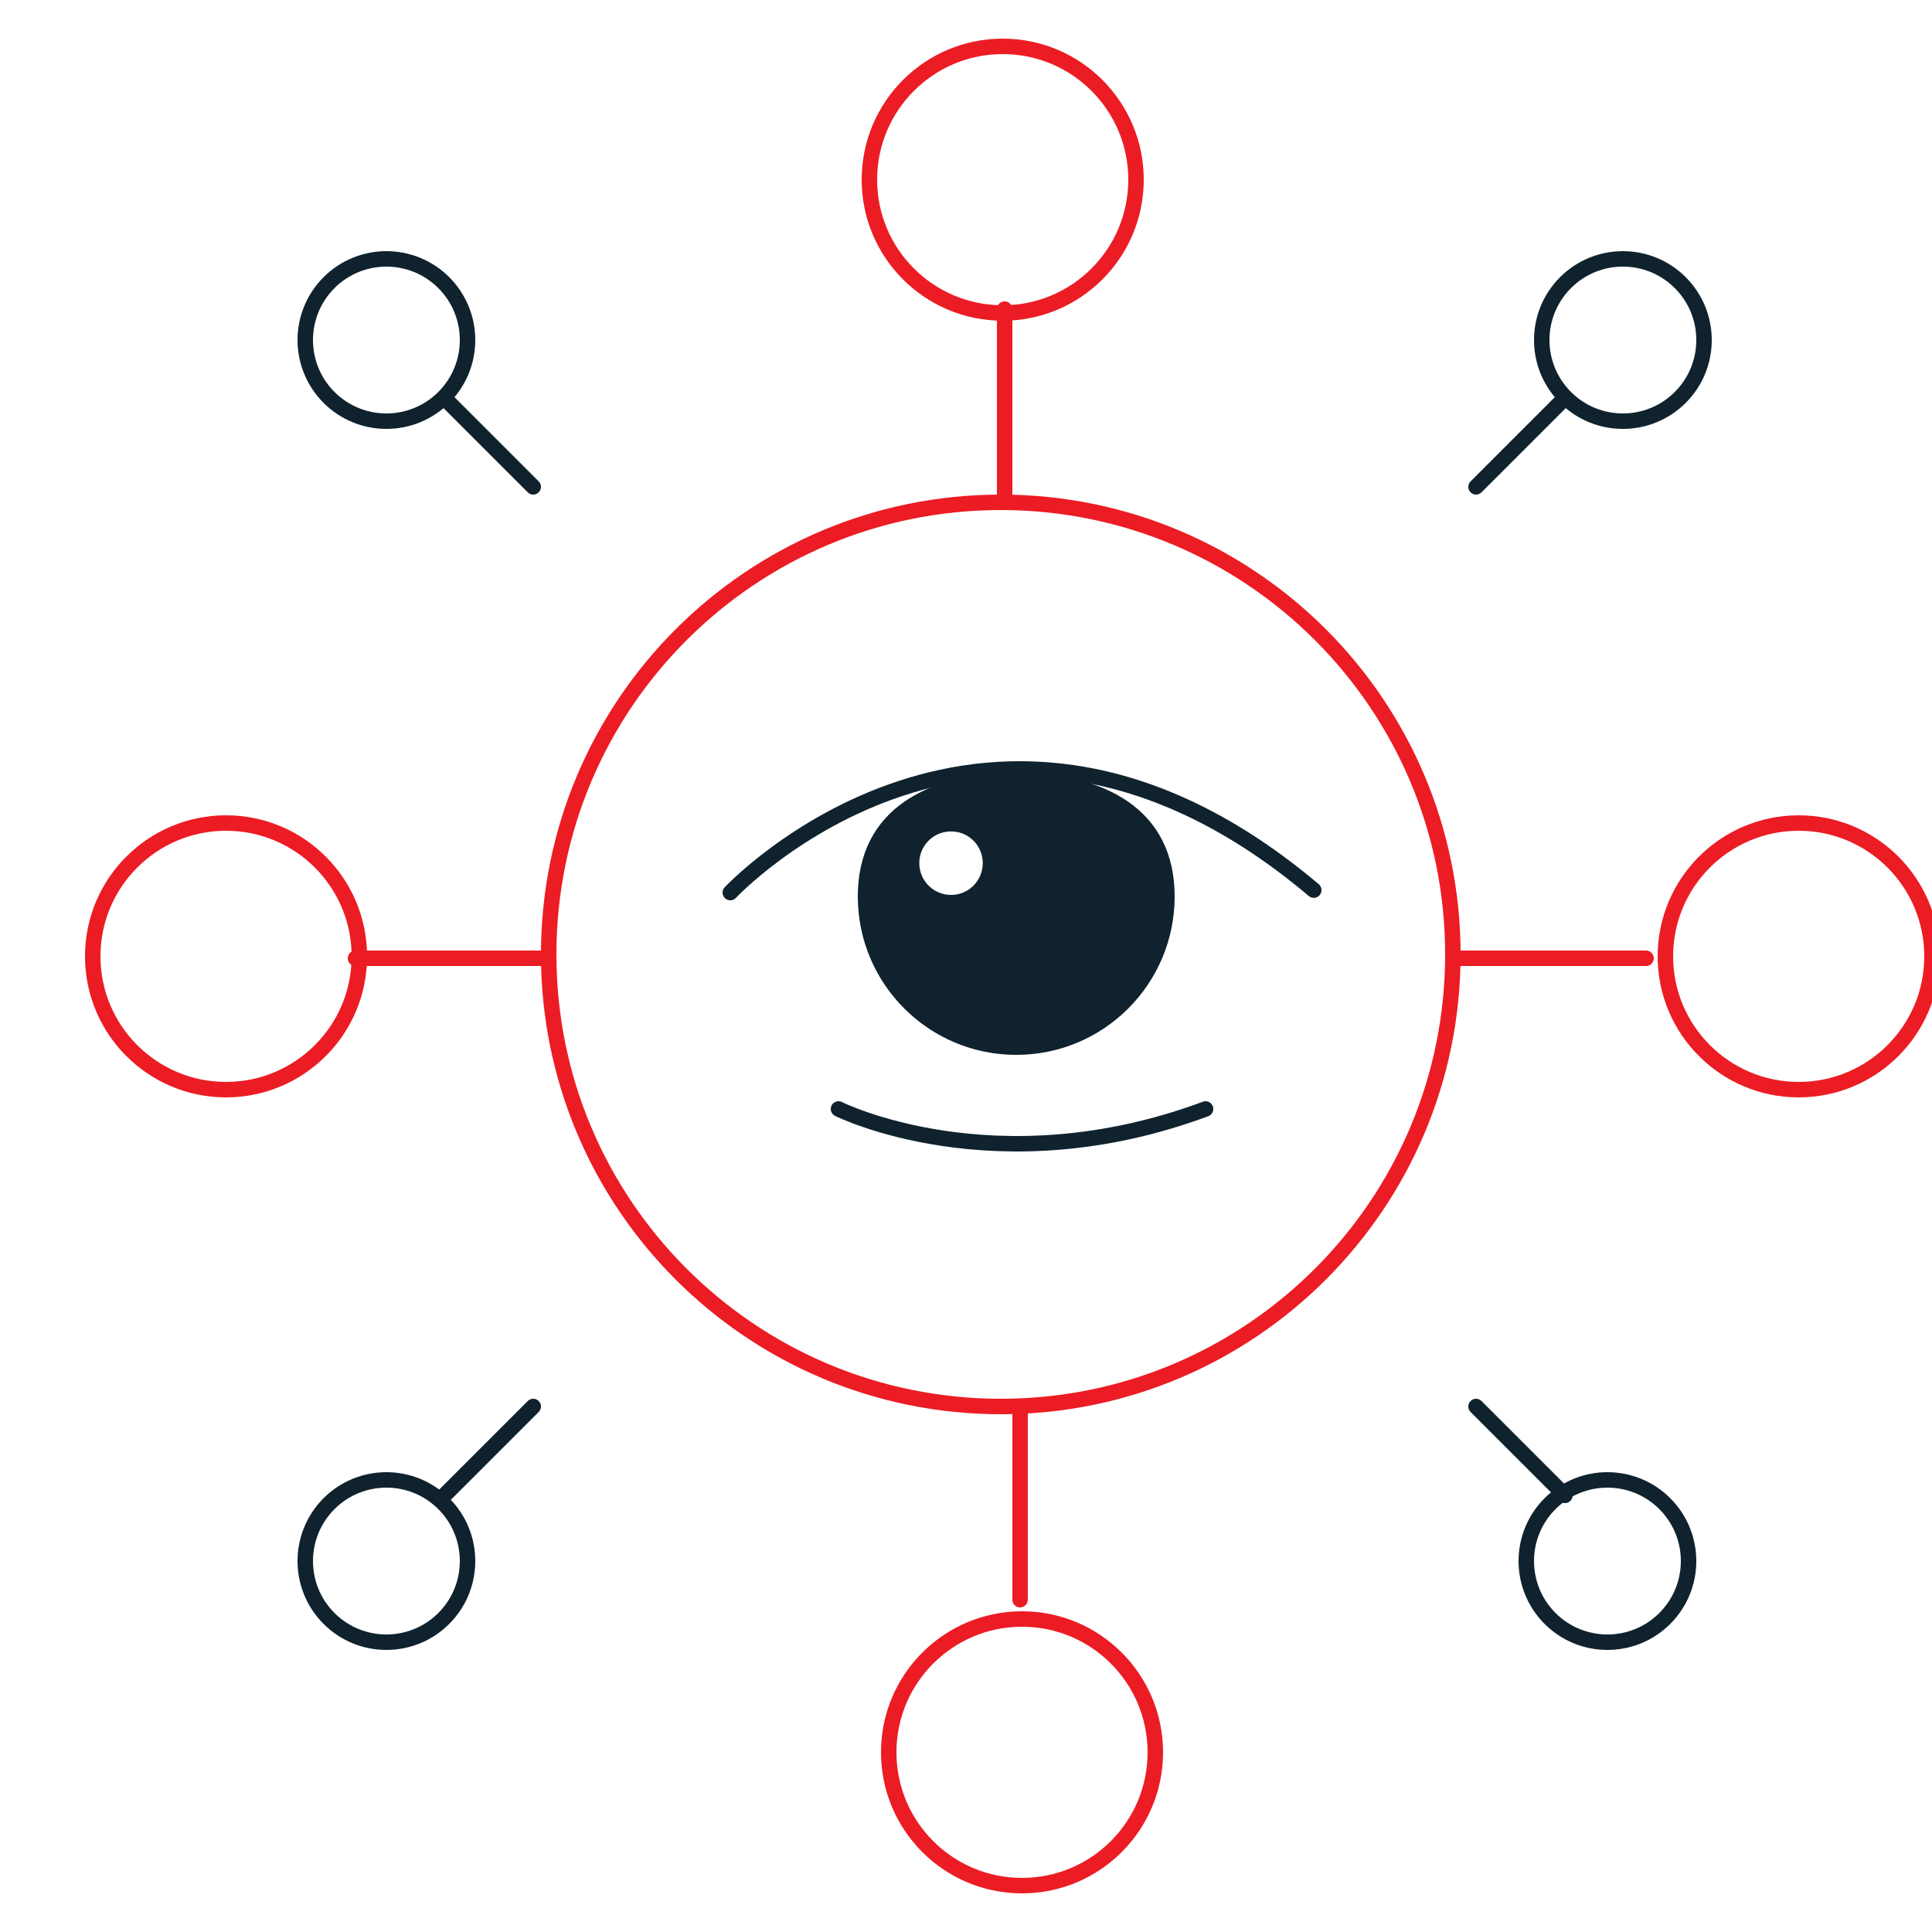
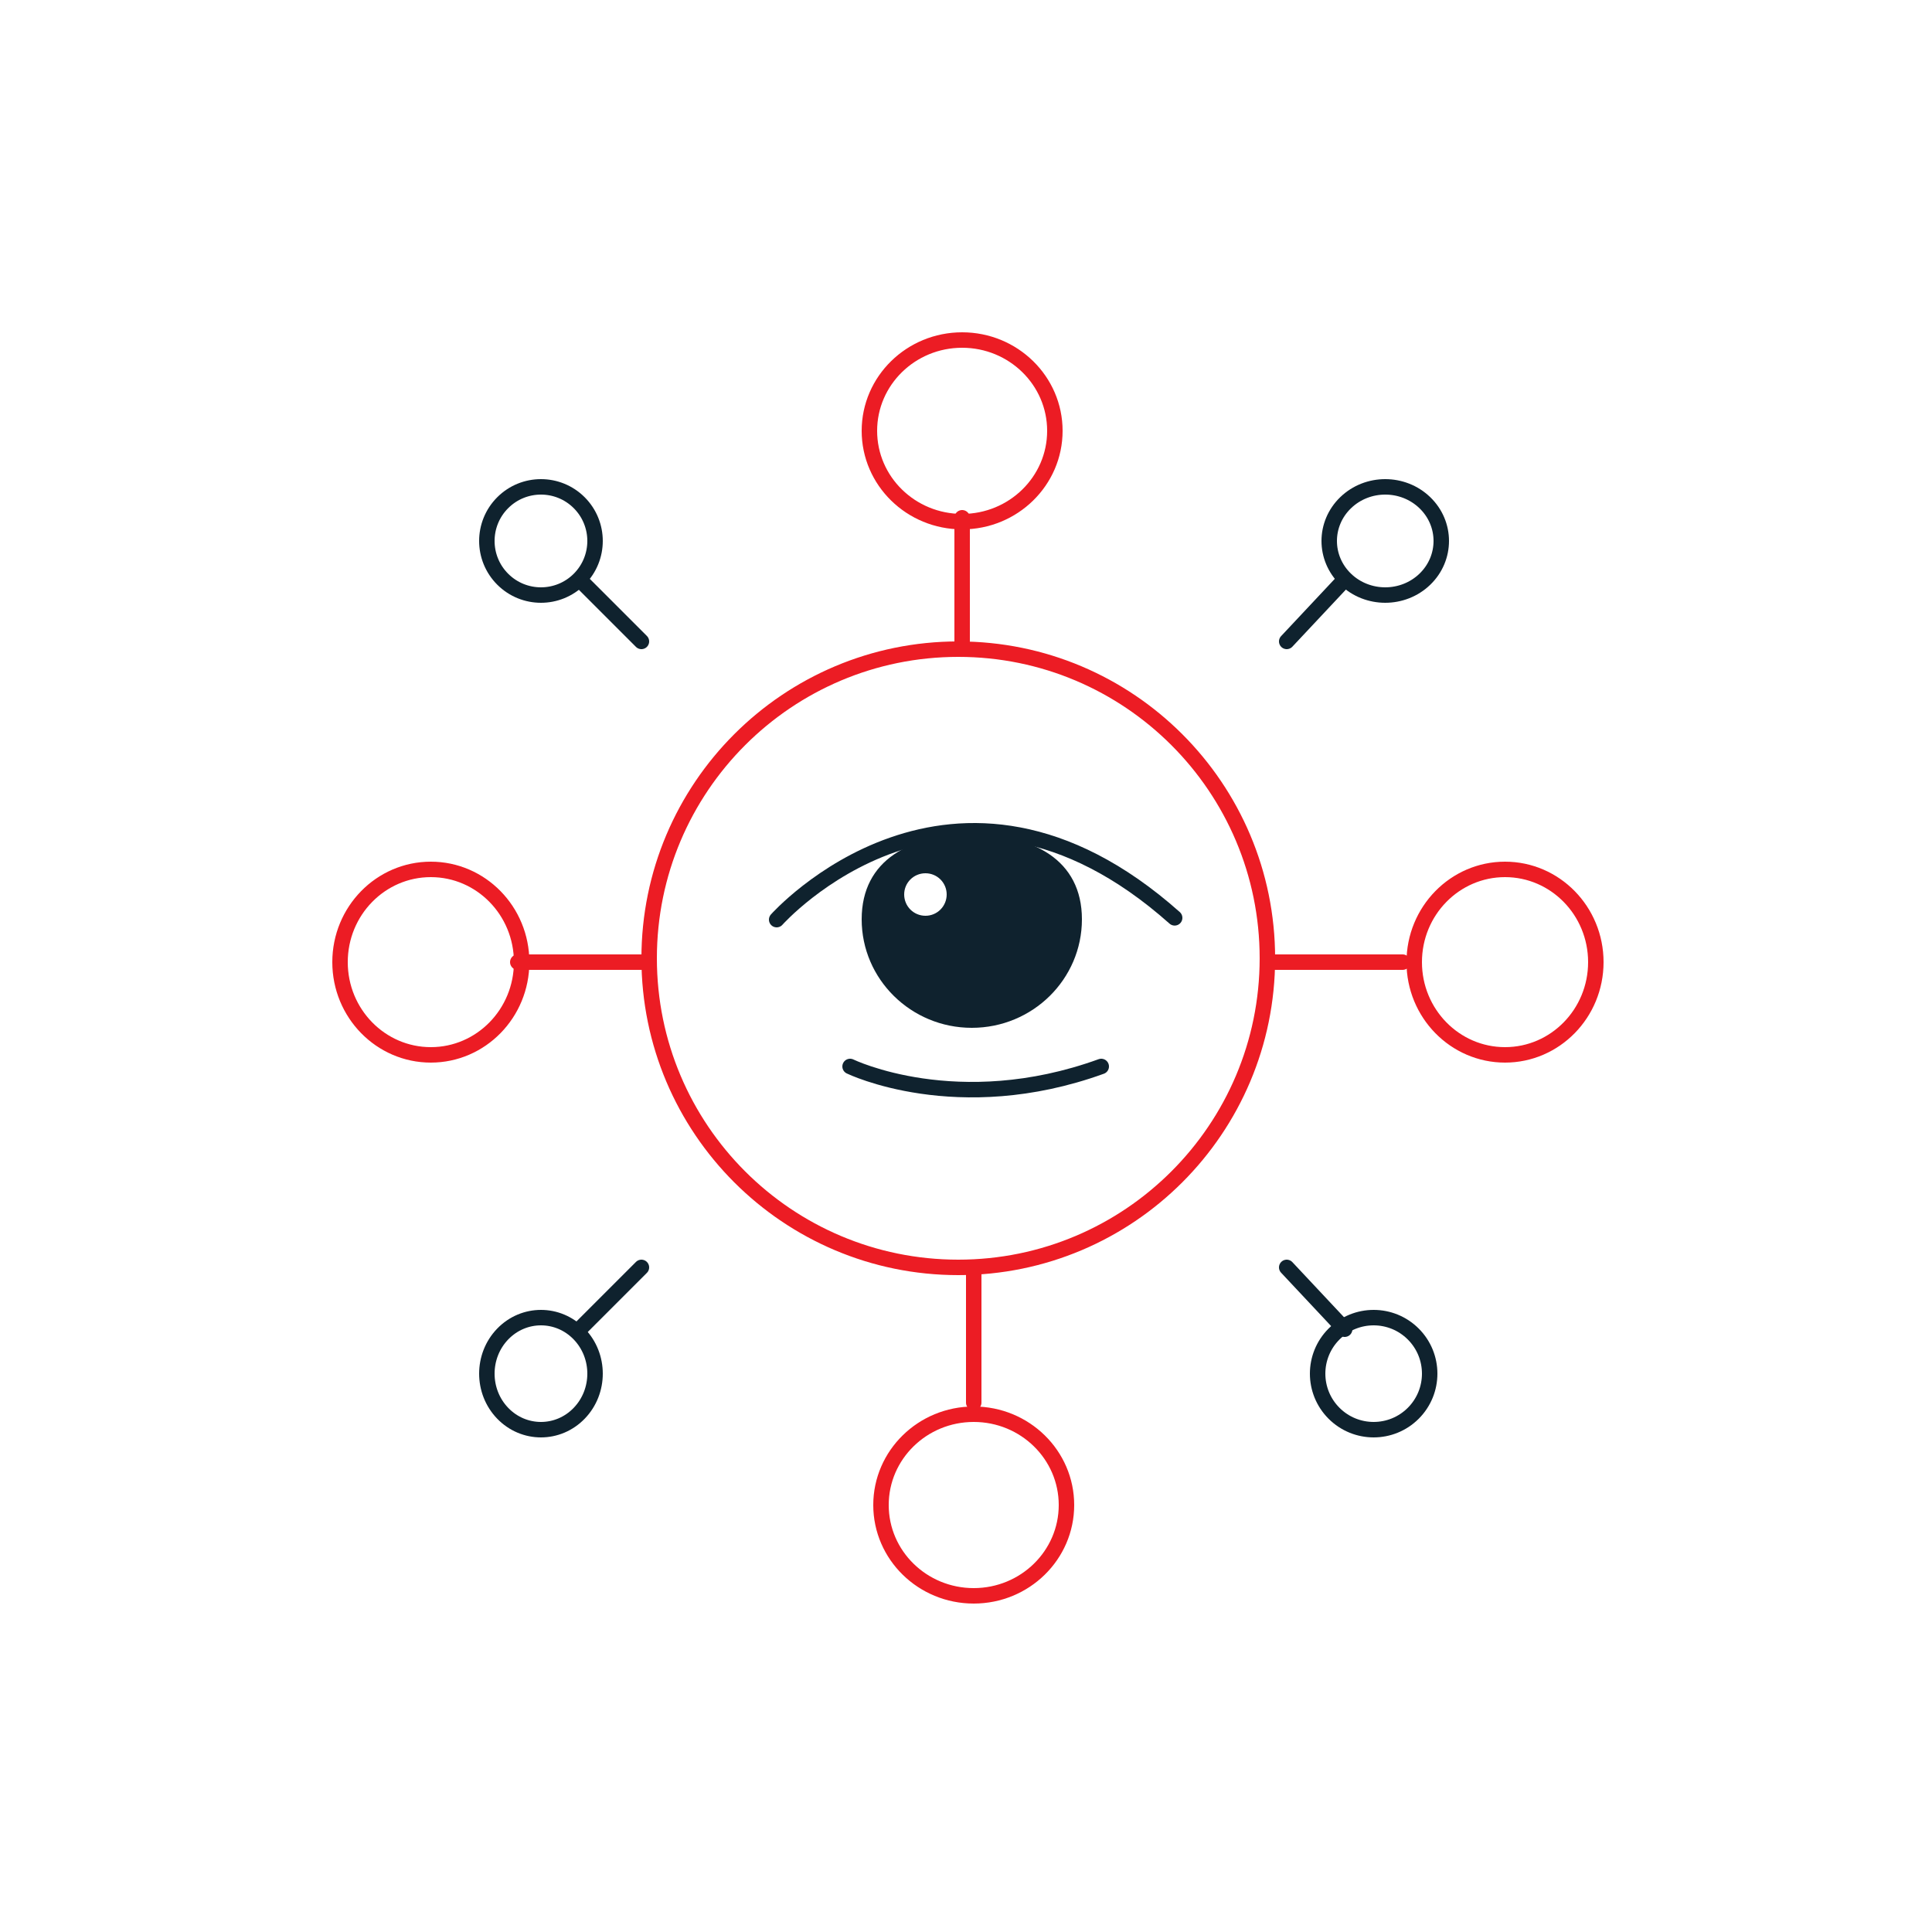
<svg xmlns="http://www.w3.org/2000/svg" width="500px" height="500px" viewBox="0 0 500 500" version="1.1">
  <g id="visibility" stroke="none" stroke-width="1" fill="none" fill-rule="evenodd">
-     <path d="M376,247 C376,311.62 323.617,364 258.998,364 C194.383,364 142,311.62 142,247 C142,182.38 194.383,130 258.998,130 C323.617,130 376,182.38 376,247 Z" id="Stroke-1" stroke="#EC1C24" stroke-width="4" stroke-linecap="round" stroke-linejoin="round" />
-     <path d="M260,130 L260,80" id="Stroke-3" stroke="#EC1C24" stroke-width="4" stroke-linecap="round" stroke-linejoin="round" />
-     <path d="M294,46.5 C294,65.553 278.553,81 259.5,81 C240.447,81 225,65.553 225,46.5 C225,27.447 240.447,12 259.5,12 C278.553,12 294,27.447 294,46.5 Z" id="Stroke-5" stroke="#EC1C24" stroke-width="4" stroke-linecap="round" stroke-linejoin="round" />
-     <path d="M376,248 L426,248" id="Stroke-7" stroke="#EC1C24" stroke-width="4" stroke-linecap="round" stroke-linejoin="round" />
-     <path d="M465.5,282 C446.447,282 431,266.554 431,247.498 C431,228.446 446.447,213 465.5,213 C484.553,213 500,228.446 500,247.498 C500,266.554 484.553,282 465.5,282 Z" id="Stroke-9" stroke="#EC1C24" stroke-width="4" stroke-linecap="round" stroke-linejoin="round" />
-     <path d="M264,364 L264,414" id="Stroke-11" stroke="#EC1C24" stroke-width="4" stroke-linecap="round" stroke-linejoin="round" />
-     <path d="M230,453.5 C230,434.447 245.446,419 264.498,419 C283.554,419 299,434.447 299,453.5 C299,472.553 283.554,488 264.498,488 C245.446,488 230,472.553 230,453.5 Z" id="Stroke-13" stroke="#EC1C24" stroke-width="4" stroke-linecap="round" stroke-linejoin="round" />
-     <path d="M142,248 L92,248" id="Stroke-15" stroke="#EC1C24" stroke-width="4" stroke-linecap="round" stroke-linejoin="round" />
-     <path d="M58.498,213 C77.554,213 93,228.446 93,247.498 C93,266.554 77.554,282 58.498,282 C39.446,282 24,266.554 24,247.498 C24,228.446 39.446,213 58.498,213 Z" id="Stroke-17" stroke="#EC1C24" stroke-width="4" stroke-linecap="round" stroke-linejoin="round" />
-     <path d="M138,126 L115,103" id="Stroke-19" stroke="#0F222E" stroke-width="4" stroke-linecap="round" stroke-linejoin="round" />
-     <path d="M114.851,73.151 C123.05,81.352 123.05,94.648 114.851,102.849 C106.65,111.05 93.35,111.05 85.151,102.849 C76.95,94.648 76.95,81.352 85.151,73.151 C93.35,64.95 106.65,64.95 114.851,73.151 Z" id="Stroke-21" stroke="#0F222E" stroke-width="4" stroke-linecap="round" stroke-linejoin="round" />
-     <path d="M382,126 L405,103" id="Stroke-23" stroke="#0F222E" stroke-width="4" stroke-linecap="round" stroke-linejoin="round" />
-     <path d="M434.851,102.851 C426.65,111.05 413.35,111.05 405.151,102.851 C396.95,94.65 396.95,81.35 405.151,73.151 C413.35,64.95 426.65,64.95 434.851,73.151 C443.05,81.35 443.05,94.65 434.851,102.851 Z" id="Stroke-25" stroke="#0F222E" stroke-width="4" stroke-linecap="round" stroke-linejoin="round" />
-     <path d="M382,364 L405,387" id="Stroke-27" stroke="#0F222E" stroke-width="4" stroke-linecap="round" stroke-linejoin="round" />
-     <path d="M401.151,418.851 C392.95,410.65 392.95,397.35 401.151,389.151 C409.352,380.95 422.648,380.95 430.849,389.151 C439.05,397.35 439.05,410.65 430.849,418.851 C422.648,427.05 409.352,427.05 401.151,418.851 Z" id="Stroke-29" stroke="#0F222E" stroke-width="4" stroke-linecap="round" stroke-linejoin="round" />
-     <path d="M138,364 L115,387" id="Stroke-31" stroke="#0F222E" stroke-width="4" stroke-linecap="round" stroke-linejoin="round" />
-     <path d="M85.149,389.149 C93.35,380.95 106.65,380.95 114.849,389.149 C123.05,397.35 123.05,410.65 114.849,418.849 C106.65,427.05 93.35,427.05 85.149,418.849 C76.95,410.65 76.95,397.35 85.149,389.149 Z" id="Stroke-33" stroke="#0F222E" stroke-width="4" stroke-linecap="round" stroke-linejoin="round" />
-     <path d="M189,231 C189,231 255.959,159.43 340,230.357" id="Stroke-35" stroke="#0F222E" stroke-width="4" stroke-linecap="round" stroke-linejoin="round" />
-     <path d="M217,287 C217,287 257.515,307.25 312,287" id="Stroke-37" stroke="#0F222E" stroke-width="4" stroke-linecap="round" stroke-linejoin="round" />
-     <path d="M246.14,231.604 C241.572,231.604 237.911,227.936 237.911,223.365 C237.911,218.83 241.572,215.169 246.14,215.169 C250.671,215.169 254.336,218.83 254.336,223.365 C254.336,227.936 250.671,231.604 246.14,231.604 M262.996,200 C240.376,200 222,209.324 222,231.999 C222,254.642 240.376,273 262.996,273 C285.653,273 304,254.642 304,231.999 C304,209.324 285.653,200 262.996,200" id="Fill-39" fill="#0F222E" />
+     <path d="M328,248 C328,292.185 292.183,328 247.999,328 C203.817,328 168,292.185 168,248 C168,203.815 203.817,168 247.999,168 C292.183,168 328,203.815 328,248 Z" id="Stroke-1" stroke="#EC1C24" stroke-width="4" stroke-linecap="round" stroke-linejoin="round" />
+     <path d="M249,168 L249,134" id="Stroke-3" stroke="#EC1C24" stroke-width="4" stroke-linecap="round" stroke-linejoin="round" />
+     <path d="M273,111.5 C273,124.478 262.254,135 249,135 C235.746,135 225,124.478 225,111.5 C225,98.522 235.746,88 249,88 C262.254,88 273,98.522 273,111.5 Z" id="Stroke-5" stroke="#EC1C24" stroke-width="4" stroke-linecap="round" stroke-linejoin="round" />
+     <path d="M328,249 L363,249" id="Stroke-7" stroke="#EC1C24" stroke-width="4" stroke-linecap="round" stroke-linejoin="round" />
+     <path d="M389.5,273 C376.522,273 366,262.255 366,248.999 C366,235.745 376.522,225 389.5,225 C402.478,225 413,235.745 413,248.999 C413,262.255 402.478,273 389.5,273 Z" id="Stroke-9" stroke="#EC1C24" stroke-width="4" stroke-linecap="round" stroke-linejoin="round" />
+     <path d="M252,328 L252,363" id="Stroke-11" stroke="#EC1C24" stroke-width="4" stroke-linecap="round" stroke-linejoin="round" />
+     <path d="M228,389.5 C228,376.522 238.745,366 251.999,366 C265.255,366 276,376.522 276,389.5 C276,402.478 265.255,413 251.999,413 C238.745,413 228,402.478 228,389.5 Z" id="Stroke-13" stroke="#EC1C24" stroke-width="4" stroke-linecap="round" stroke-linejoin="round" />
+     <path d="M168,249 L134,249" id="Stroke-15" stroke="#EC1C24" stroke-width="4" stroke-linecap="round" stroke-linejoin="round" />
+     <path d="M111.499,225 C124.479,225 135,235.745 135,248.999 C135,262.255 124.479,273 111.499,273 C98.521,273 88,262.255 88,248.999 C88,235.745 98.521,225 111.499,225 Z" id="Stroke-17" stroke="#EC1C24" stroke-width="4" stroke-linecap="round" stroke-linejoin="round" />
+     <path d="M166,166 L150,150" id="Stroke-19" stroke="#0F222E" stroke-width="4" stroke-linecap="round" stroke-linejoin="round" />
+     <path d="M149.901,130.101 C155.366,135.568 155.366,144.432 149.901,149.899 C144.433,155.367 135.566,155.367 130.101,149.899 C124.633,144.432 124.633,135.568 130.101,130.101 C135.566,124.633 144.433,124.633 149.901,130.101 Z" id="Stroke-21" stroke="#0F222E" stroke-width="4" stroke-linecap="round" stroke-linejoin="round" />
+     <path d="M333,166 L348,150" id="Stroke-23" stroke="#0F222E" stroke-width="4" stroke-linecap="round" stroke-linejoin="round" />
+     <path d="M368.754,149.901 C363.091,155.366 353.908,155.366 348.247,149.901 C342.584,144.433 342.584,135.566 348.247,130.101 C353.908,124.633 363.091,124.633 368.754,130.101 C374.415,135.566 374.415,144.433 368.754,149.901 Z" id="Stroke-25" stroke="#0F222E" stroke-width="4" stroke-linecap="round" stroke-linejoin="round" />
+     <path d="M333,328 L348,344" id="Stroke-27" stroke="#0F222E" stroke-width="4" stroke-linecap="round" stroke-linejoin="round" />
+     <path d="M345.247,365.754 C339.584,360.091 339.584,350.908 345.247,345.247 C350.91,339.584 360.09,339.584 365.753,345.247 C371.416,350.908 371.416,360.091 365.753,365.754 C360.09,371.415 350.91,371.415 345.247,365.754 Z" id="Stroke-29" stroke="#0F222E" stroke-width="4" stroke-linecap="round" stroke-linejoin="round" />
+     <path d="M166,328 L150,344" id="Stroke-31" stroke="#0F222E" stroke-width="4" stroke-linecap="round" stroke-linejoin="round" />
+     <path d="M130.099,345.246 C135.567,339.585 144.434,339.585 149.899,345.246 C155.367,350.909 155.367,360.092 149.899,365.753 C144.434,371.416 135.567,371.416 130.099,365.753 C124.634,360.092 124.634,350.909 130.099,345.246 Z" id="Stroke-33" stroke="#0F222E" stroke-width="4" stroke-linecap="round" stroke-linejoin="round" />
+     <path d="M201,238 C201,238 246.674,186.559 304,237.538" id="Stroke-35" stroke="#0F222E" stroke-width="4" stroke-linecap="round" stroke-linejoin="round" />
+     <path d="M220,276 C220,276 247.721,289.5 285,276" id="Stroke-37" stroke="#0F222E" stroke-width="4" stroke-linecap="round" stroke-linejoin="round" />
+     <path d="M239.511,237 C236.452,237 234,234.545 234,231.485 C234,228.45 236.452,226 239.511,226 C242.546,226 245,228.45 245,231.485 C245,234.545 242.546,237 239.511,237 M251.497,216 C235.773,216 223,222.386 223,237.917 C223,253.426 235.773,266 251.497,266 C267.247,266 280,253.426 280,237.917 C280,222.386 267.247,216 251.497,216" id="Fill-39" fill="#0F222E" />
  </g>
</svg>
